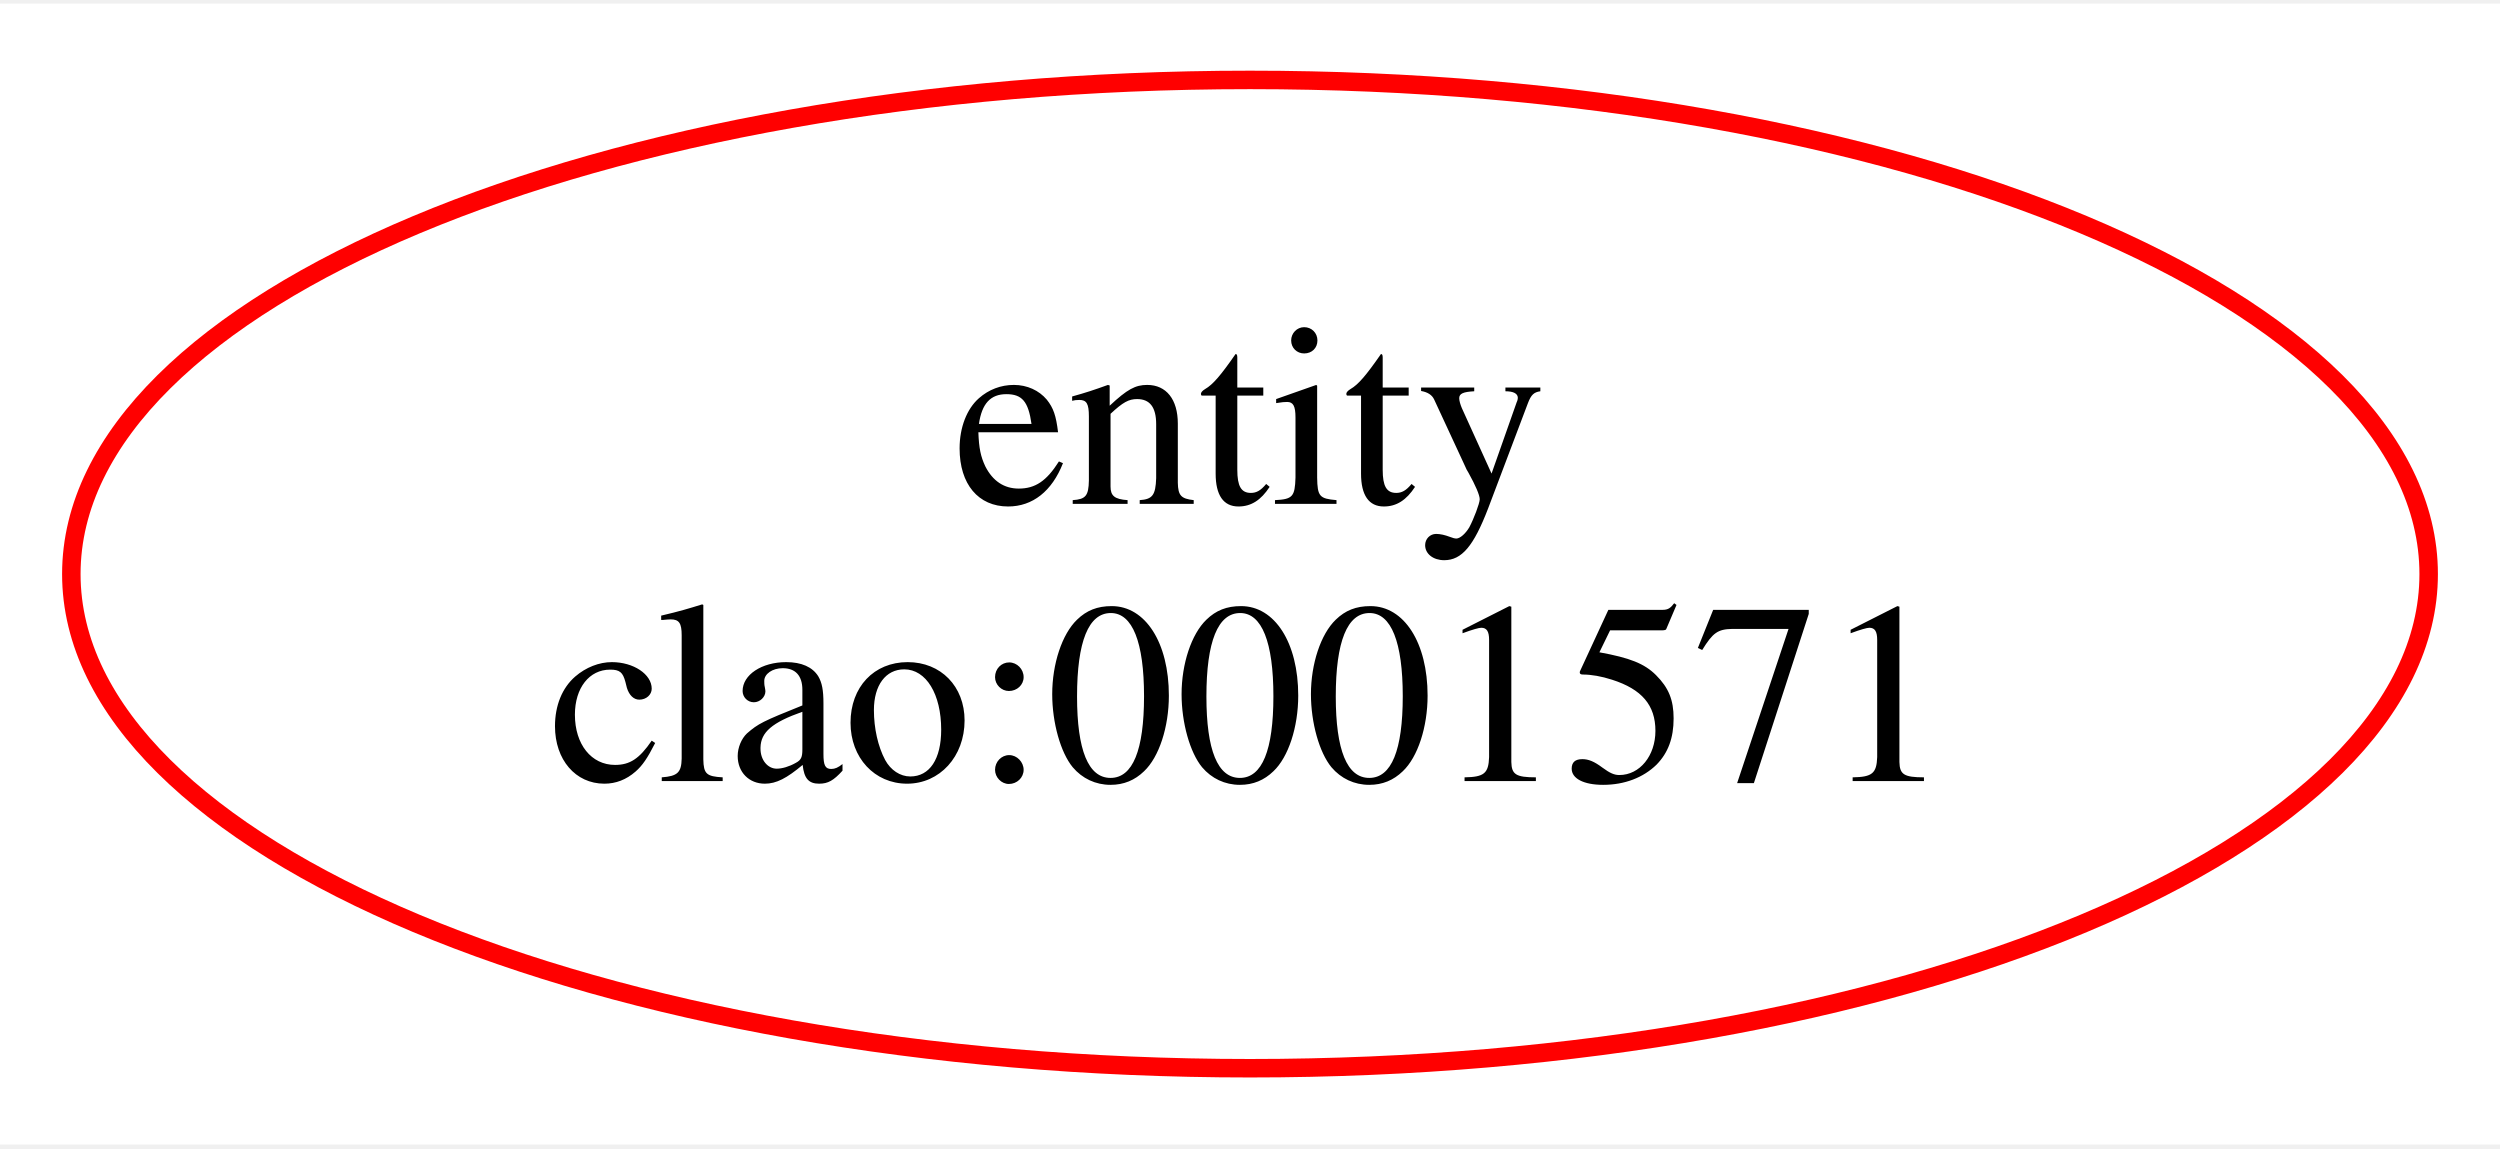
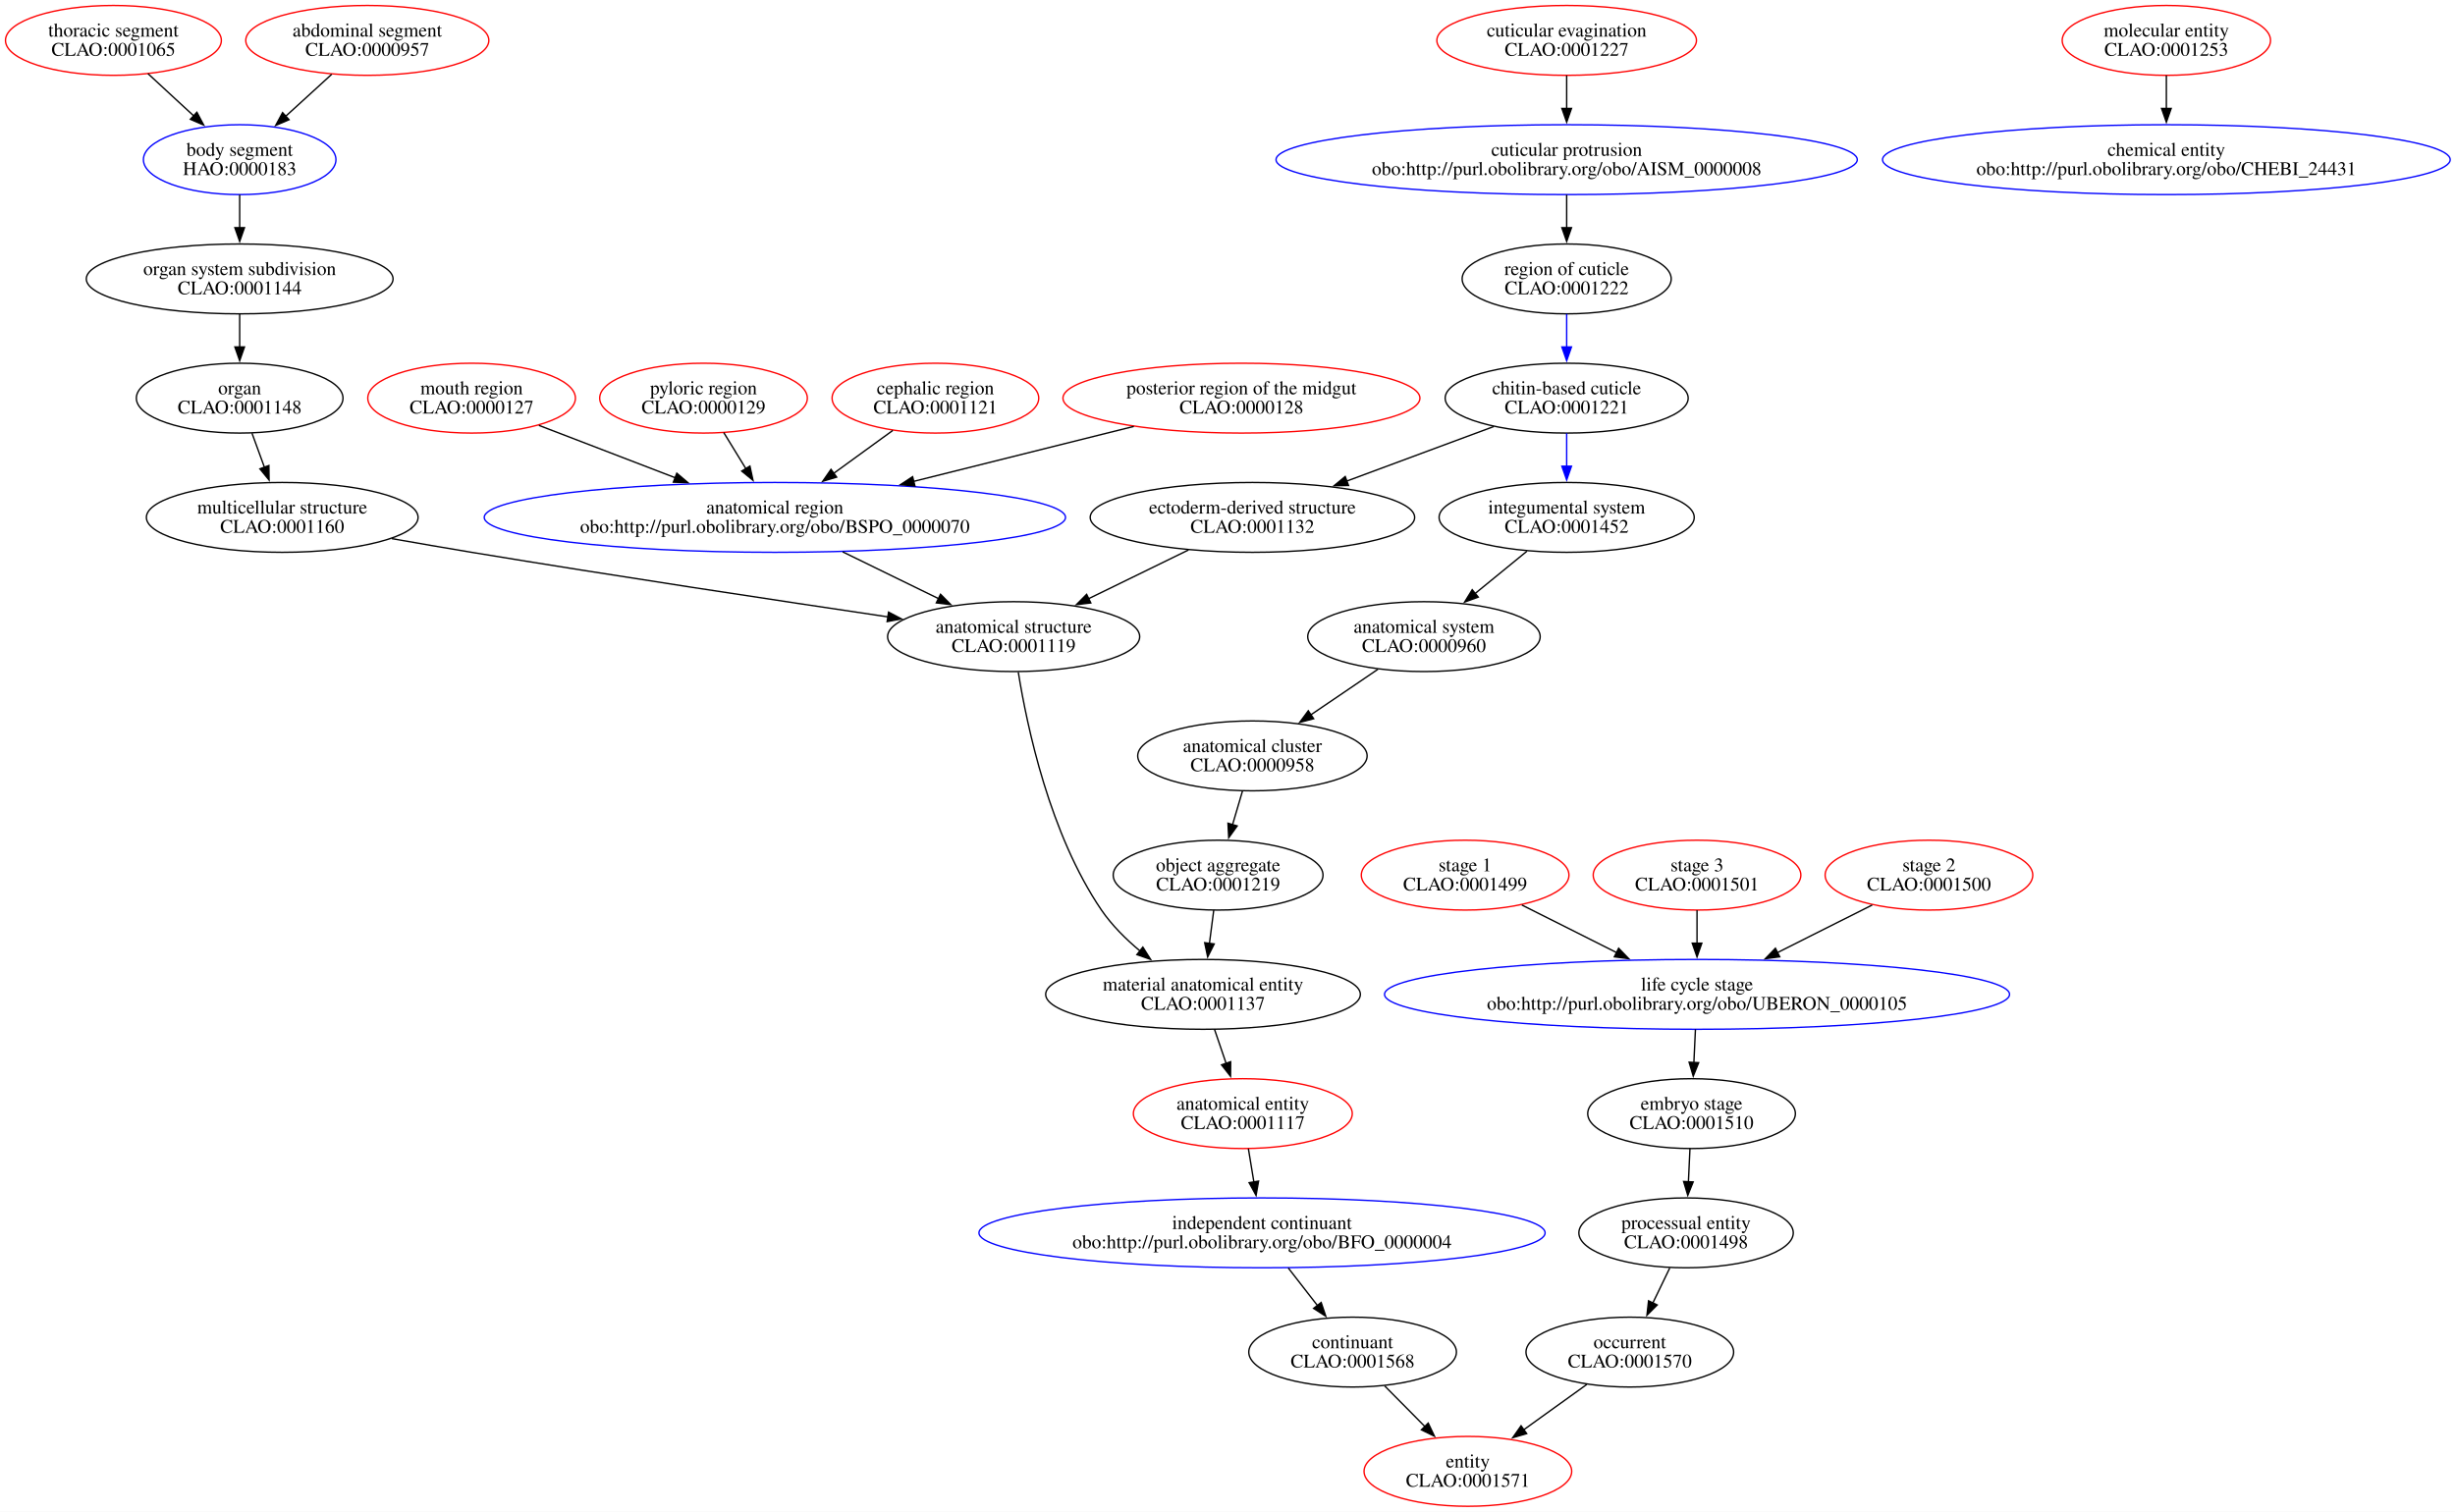
- <svg xmlns="http://www.w3.org/2000/svg" width="135pt" height="62pt" viewBox="0.00 0.00 135.28 61.74">
-   <g id="graph0" class="graph" transform="scale(1 1) rotate(0) translate(4 57.74)">
-     <polygon fill="white" stroke="transparent" points="-4,4 -4,-57.74 131.28,-57.74 131.28,4 -4,4" />
+ <svg xmlns="http://www.w3.org/2000/svg" width="1789pt" height="1102pt" viewBox="0.00 0.00 1789.00 1102.00">
+   <g id="graph0" class="graph" transform="scale(1 1) rotate(0) translate(4 1097.85)">
+     <polygon fill="white" stroke="none" points="-4,4 -4,-1097.85 1785.48,-1097.85 1785.48,4 -4,4" />
    <g id="node1" class="node">
-       <ellipse fill="none" stroke="red" cx="63.64" cy="-26.87" rx="63.78" ry="26.74" />
-       <text text-anchor="middle" x="63.64" y="-30.67" font-family="Times,serif" font-size="14.00">entity</text>
-       <text text-anchor="middle" x="63.64" y="-15.67" font-family="Times,serif" font-size="14.00">clao:0001571</text>
+       <ellipse fill="none" stroke="black" cx="1183.66" cy="-112.37" rx="75.66" ry="25.46" />
+       <text xml:space="preserve" text-anchor="middle" x="1183.66" y="-115.17" font-family="Times,serif" font-size="14.00">occurrent</text>
+       <text xml:space="preserve" text-anchor="middle" x="1183.66" y="-101.17" font-family="Times,serif" font-size="14.00">CLAO:0001570</text>
+     </g>
+     <g id="node7" class="node">
+       <ellipse fill="none" stroke="red" cx="1065.66" cy="-25.46" rx="75.66" ry="25.46" />
+       <text xml:space="preserve" text-anchor="middle" x="1065.66" y="-28.26" font-family="Times,serif" font-size="14.00">entity</text>
+       <text xml:space="preserve" text-anchor="middle" x="1065.66" y="-14.26" font-family="Times,serif" font-size="14.00">CLAO:0001571</text>
+     </g>
+     <g id="edge1" class="edge">
+       <path fill="none" stroke="black" d="M1152.35,-88.84C1138.21,-78.66 1121.33,-66.52 1106.24,-55.66" />
+       <polygon fill="black" stroke="black" points="1108.51,-52.98 1098.34,-49.98 1104.42,-58.66 1108.51,-52.98" />
+     </g>
+     <g id="node2" class="node">
+       <ellipse fill="none" stroke="red" cx="1574.66" cy="-1068.4" rx="75.91" ry="25.46" />
+       <text xml:space="preserve" text-anchor="middle" x="1574.66" y="-1071.2" font-family="Times,serif" font-size="14.00">molecular entity</text>
+       <text xml:space="preserve" text-anchor="middle" x="1574.66" y="-1057.2" font-family="Times,serif" font-size="14.00">CLAO:0001253</text>
+     </g>
+     <g id="node26" class="node">
+       <ellipse fill="none" stroke="blue" cx="1574.66" cy="-981.48" rx="206.82" ry="25.46" />
+       <text xml:space="preserve" text-anchor="middle" x="1574.66" y="-984.28" font-family="Times,serif" font-size="14.00">chemical entity</text>
+       <text xml:space="preserve" text-anchor="middle" x="1574.66" y="-970.28" font-family="Times,serif" font-size="14.00">obo:http://purl.obolibrary.org/obo/CHEBI_24431</text>
+     </g>
+     <g id="edge2" class="edge">
+       <path fill="none" stroke="black" d="M1574.66,-1042.84C1574.66,-1035.25 1574.66,-1026.72 1574.66,-1018.52" />
+       <polygon fill="black" stroke="black" points="1578.16,-1018.8 1574.66,-1008.8 1571.16,-1018.8 1578.16,-1018.8" />
+     </g>
+     <g id="node3" class="node">
+       <ellipse fill="none" stroke="black" cx="883.66" cy="-460.01" rx="76.45" ry="25.46" />
+       <text xml:space="preserve" text-anchor="middle" x="883.66" y="-462.81" font-family="Times,serif" font-size="14.00">object aggregate</text>
+       <text xml:space="preserve" text-anchor="middle" x="883.66" y="-448.81" font-family="Times,serif" font-size="14.00">CLAO:0001219</text>
+     </g>
+     <g id="node9" class="node">
+       <ellipse fill="none" stroke="black" cx="872.66" cy="-373.1" rx="114.66" ry="25.46" />
+       <text xml:space="preserve" text-anchor="middle" x="872.66" y="-375.9" font-family="Times,serif" font-size="14.00">material anatomical entity</text>
+       <text xml:space="preserve" text-anchor="middle" x="872.66" y="-361.9" font-family="Times,serif" font-size="14.00">CLAO:0001137</text>
+     </g>
+     <g id="edge3" class="edge">
+       <path fill="none" stroke="black" d="M880.48,-434.45C879.49,-426.86 878.39,-418.34 877.33,-410.14" />
+       <polygon fill="black" stroke="black" points="880.82,-409.87 876.06,-400.4 873.88,-410.77 880.82,-409.87" />
+     </g>
+     <g id="node4" class="node">
+       <ellipse fill="none" stroke="red" cx="78.66" cy="-1068.4" rx="78.66" ry="25.46" />
+       <text xml:space="preserve" text-anchor="middle" x="78.66" y="-1071.2" font-family="Times,serif" font-size="14.00">thoracic segment</text>
+       <text xml:space="preserve" text-anchor="middle" x="78.66" y="-1057.2" font-family="Times,serif" font-size="14.00">CLAO:0001065</text>
+     </g>
+     <g id="node5" class="node">
+       <ellipse fill="none" stroke="blue" cx="170.66" cy="-981.48" rx="70.16" ry="25.46" />
+       <text xml:space="preserve" text-anchor="middle" x="170.66" y="-984.28" font-family="Times,serif" font-size="14.00">body segment</text>
+       <text xml:space="preserve" text-anchor="middle" x="170.66" y="-970.28" font-family="Times,serif" font-size="14.00">HAO:0000183</text>
+     </g>
+     <g id="edge4" class="edge">
+       <path fill="none" stroke="black" d="M103.8,-1044.19C114.14,-1034.65 126.27,-1023.45 137.34,-1013.24" />
+       <polygon fill="black" stroke="black" points="139.46,-1016.04 144.44,-1006.69 134.71,-1010.9 139.46,-1016.04" />
+     </g>
+     <g id="node16" class="node">
+       <ellipse fill="none" stroke="black" cx="170.66" cy="-894.57" rx="111.78" ry="25.46" />
+       <text xml:space="preserve" text-anchor="middle" x="170.66" y="-897.37" font-family="Times,serif" font-size="14.00">organ system subdivision</text>
+       <text xml:space="preserve" text-anchor="middle" x="170.66" y="-883.37" font-family="Times,serif" font-size="14.00">CLAO:0001144</text>
+     </g>
+     <g id="edge5" class="edge">
+       <path fill="none" stroke="black" d="M170.66,-955.92C170.66,-948.33 170.66,-939.81 170.66,-931.61" />
+       <polygon fill="black" stroke="black" points="174.16,-931.89 170.66,-921.89 167.16,-931.89 174.16,-931.89" />
+     </g>
+     <g id="node6" class="node">
+       <ellipse fill="none" stroke="black" cx="1137.66" cy="-807.66" rx="88.55" ry="25.46" />
+       <text xml:space="preserve" text-anchor="middle" x="1137.66" y="-810.46" font-family="Times,serif" font-size="14.00">chitin-based cuticle</text>
+       <text xml:space="preserve" text-anchor="middle" x="1137.66" y="-796.46" font-family="Times,serif" font-size="14.00">CLAO:0001221</text>
+     </g>
+     <g id="node15" class="node">
+       <ellipse fill="none" stroke="black" cx="908.66" cy="-720.75" rx="118.23" ry="25.46" />
+       <text xml:space="preserve" text-anchor="middle" x="908.66" y="-723.55" font-family="Times,serif" font-size="14.00">ectoderm-derived structure</text>
+       <text xml:space="preserve" text-anchor="middle" x="908.66" y="-709.55" font-family="Times,serif" font-size="14.00">CLAO:0001132</text>
+     </g>
+     <g id="edge6" class="edge">
+       <path fill="none" stroke="black" d="M1084.54,-786.97C1052.57,-775.11 1011.54,-759.9 977.15,-747.14" />
+       <polygon fill="black" stroke="black" points="978.71,-743.99 968.12,-743.8 976.28,-750.56 978.71,-743.99" />
+     </g>
+     <g id="node32" class="node">
+       <ellipse fill="none" stroke="black" cx="1137.66" cy="-720.75" rx="92.97" ry="25.46" />
+       <text xml:space="preserve" text-anchor="middle" x="1137.66" y="-723.55" font-family="Times,serif" font-size="14.00">integumental system</text>
+       <text xml:space="preserve" text-anchor="middle" x="1137.66" y="-709.55" font-family="Times,serif" font-size="14.00">CLAO:0001452</text>
+     </g>
+     <g id="edge7" class="edge">
+       <path fill="none" stroke="blue" d="M1137.66,-782.1C1137.66,-774.51 1137.66,-765.99 1137.66,-757.79" />
+       <polygon fill="blue" stroke="blue" points="1141.16,-758.06 1137.66,-748.06 1134.16,-758.06 1141.16,-758.06" />
+     </g>
+     <g id="node8" class="node">
+       <ellipse fill="none" stroke="blue" cx="915.66" cy="-199.28" rx="206.28" ry="25.46" />
+       <text xml:space="preserve" text-anchor="middle" x="915.66" y="-202.08" font-family="Times,serif" font-size="14.00">independent continuant</text>
+       <text xml:space="preserve" text-anchor="middle" x="915.66" y="-188.08" font-family="Times,serif" font-size="14.00">obo:http://purl.obolibrary.org/obo/BFO_0000004</text>
+     </g>
+     <g id="node28" class="node">
+       <ellipse fill="none" stroke="black" cx="981.66" cy="-112.37" rx="75.66" ry="25.46" />
+       <text xml:space="preserve" text-anchor="middle" x="981.66" y="-115.17" font-family="Times,serif" font-size="14.00">continuant</text>
+       <text xml:space="preserve" text-anchor="middle" x="981.66" y="-101.17" font-family="Times,serif" font-size="14.00">CLAO:0001568</text>
+     </g>
+     <g id="edge8" class="edge">
+       <path fill="none" stroke="black" d="M934.75,-173.72C941.43,-165.12 949.04,-155.33 956.16,-146.17" />
+       <polygon fill="black" stroke="black" points="958.76,-148.53 962.14,-138.48 953.24,-144.23 958.76,-148.53" />
+     </g>
+     <g id="node25" class="node">
+       <ellipse fill="none" stroke="red" cx="901.66" cy="-286.19" rx="79.76" ry="25.46" />
+       <text xml:space="preserve" text-anchor="middle" x="901.66" y="-288.99" font-family="Times,serif" font-size="14.00">anatomical entity</text>
+       <text xml:space="preserve" text-anchor="middle" x="901.66" y="-274.99" font-family="Times,serif" font-size="14.00">CLAO:0001117</text>
+     </g>
+     <g id="edge9" class="edge">
+       <path fill="none" stroke="black" d="M881.05,-347.54C883.7,-339.78 886.68,-331.04 889.54,-322.67" />
+       <polygon fill="black" stroke="black" points="892.78,-324.02 892.7,-313.42 886.15,-321.75 892.78,-324.02" />
+     </g>
+     <g id="node10" class="node">
+       <ellipse fill="none" stroke="black" cx="1228.66" cy="-286.19" rx="75.66" ry="25.46" />
+       <text xml:space="preserve" text-anchor="middle" x="1228.66" y="-288.99" font-family="Times,serif" font-size="14.00">embryo stage</text>
+       <text xml:space="preserve" text-anchor="middle" x="1228.66" y="-274.99" font-family="Times,serif" font-size="14.00">CLAO:0001510</text>
+     </g>
+     <g id="node33" class="node">
+       <ellipse fill="none" stroke="black" cx="1224.66" cy="-199.28" rx="78.12" ry="25.46" />
+       <text xml:space="preserve" text-anchor="middle" x="1224.66" y="-202.08" font-family="Times,serif" font-size="14.00">processual entity</text>
+       <text xml:space="preserve" text-anchor="middle" x="1224.66" y="-188.08" font-family="Times,serif" font-size="14.00">CLAO:0001498</text>
+     </g>
+     <g id="edge10" class="edge">
+       <path fill="none" stroke="black" d="M1227.5,-260.63C1227.14,-253.04 1226.74,-244.52 1226.36,-236.32" />
+       <polygon fill="black" stroke="black" points="1229.86,-236.41 1225.9,-226.59 1222.87,-236.74 1229.86,-236.41" />
+     </g>
+     <g id="node11" class="node">
+       <ellipse fill="none" stroke="red" cx="339.66" cy="-807.66" rx="75.66" ry="25.46" />
+       <text xml:space="preserve" text-anchor="middle" x="339.66" y="-810.46" font-family="Times,serif" font-size="14.00">mouth region</text>
+       <text xml:space="preserve" text-anchor="middle" x="339.66" y="-796.46" font-family="Times,serif" font-size="14.00">CLAO:0000127</text>
+     </g>
+     <g id="node27" class="node">
+       <ellipse fill="none" stroke="blue" cx="560.66" cy="-720.75" rx="211.79" ry="25.46" />
+       <text xml:space="preserve" text-anchor="middle" x="560.66" y="-723.55" font-family="Times,serif" font-size="14.00">anatomical region</text>
+       <text xml:space="preserve" text-anchor="middle" x="560.66" y="-709.55" font-family="Times,serif" font-size="14.00">obo:http://purl.obolibrary.org/obo/BSPO_0000070</text>
+     </g>
+     <g id="edge11" class="edge">
+       <path fill="none" stroke="black" d="M388.7,-787.82C417.96,-776.57 455.65,-762.09 488.29,-749.56" />
+       <polygon fill="black" stroke="black" points="489.2,-752.96 497.27,-746.1 486.68,-746.42 489.2,-752.96" />
+     </g>
+     <g id="node12" class="node">
+       <ellipse fill="none" stroke="red" cx="263.66" cy="-1068.4" rx="88.57" ry="25.46" />
+       <text xml:space="preserve" text-anchor="middle" x="263.66" y="-1071.2" font-family="Times,serif" font-size="14.00">abdominal segment</text>
+       <text xml:space="preserve" text-anchor="middle" x="263.66" y="-1057.2" font-family="Times,serif" font-size="14.00">CLAO:0000957</text>
+     </g>
+     <g id="edge12" class="edge">
+       <path fill="none" stroke="black" d="M237.75,-1043.74C227.3,-1034.2 215.11,-1023.07 204.01,-1012.94" />
+       <polygon fill="black" stroke="black" points="206.64,-1010.6 196.9,-1006.44 201.93,-1015.77 206.64,-1010.6" />
+     </g>
+     <g id="node13" class="node">
+       <ellipse fill="none" stroke="red" cx="1063.66" cy="-460.01" rx="75.66" ry="25.46" />
+       <text xml:space="preserve" text-anchor="middle" x="1063.66" y="-462.81" font-family="Times,serif" font-size="14.00">stage 1</text>
+       <text xml:space="preserve" text-anchor="middle" x="1063.66" y="-448.81" font-family="Times,serif" font-size="14.00">CLAO:0001499</text>
+     </g>
+     <g id="node14" class="node">
+       <ellipse fill="none" stroke="blue" cx="1232.66" cy="-373.1" rx="227.72" ry="25.46" />
+       <text xml:space="preserve" text-anchor="middle" x="1232.66" y="-375.9" font-family="Times,serif" font-size="14.00">life cycle stage</text>
+       <text xml:space="preserve" text-anchor="middle" x="1232.66" y="-361.9" font-family="Times,serif" font-size="14.00">obo:http://purl.obolibrary.org/obo/UBERON_0000105</text>
+     </g>
+     <g id="edge13" class="edge">
+       <path fill="none" stroke="black" d="M1105,-438.24C1125.76,-427.81 1151.27,-414.99 1174.02,-403.56" />
+       <polygon fill="black" stroke="black" points="1175.53,-406.72 1182.9,-399.1 1172.39,-400.47 1175.53,-406.72" />
+     </g>
+     <g id="edge14" class="edge">
+       <path fill="none" stroke="black" d="M1231.5,-347.54C1231.14,-339.95 1230.74,-331.43 1230.36,-323.23" />
+       <polygon fill="black" stroke="black" points="1233.86,-323.33 1229.9,-313.5 1226.87,-323.66 1233.86,-323.33" />
+     </g>
+     <g id="node29" class="node">
+       <ellipse fill="none" stroke="black" cx="734.66" cy="-633.84" rx="91.85" ry="25.46" />
+       <text xml:space="preserve" text-anchor="middle" x="734.66" y="-636.64" font-family="Times,serif" font-size="14.00">anatomical structure</text>
+       <text xml:space="preserve" text-anchor="middle" x="734.66" y="-622.64" font-family="Times,serif" font-size="14.00">CLAO:0001119</text>
+     </g>
+     <g id="edge15" class="edge">
+       <path fill="none" stroke="black" d="M862.03,-696.99C839.58,-686.04 812.52,-672.84 789.13,-661.42" />
+       <polygon fill="black" stroke="black" points="790.9,-658.39 780.38,-657.15 787.83,-664.68 790.9,-658.39" />
+     </g>
+     <g id="node34" class="node">
+       <ellipse fill="none" stroke="black" cx="170.66" cy="-807.66" rx="75.3" ry="25.46" />
+       <text xml:space="preserve" text-anchor="middle" x="170.66" y="-810.46" font-family="Times,serif" font-size="14.00">organ</text>
+       <text xml:space="preserve" text-anchor="middle" x="170.66" y="-796.46" font-family="Times,serif" font-size="14.00">CLAO:0001148</text>
+     </g>
+     <g id="edge16" class="edge">
+       <path fill="none" stroke="black" d="M170.66,-869.01C170.66,-861.42 170.66,-852.9 170.66,-844.7" />
+       <polygon fill="black" stroke="black" points="174.16,-844.97 170.66,-834.97 167.16,-844.97 174.16,-844.97" />
+     </g>
+     <g id="node17" class="node">
+       <ellipse fill="none" stroke="red" cx="1137.66" cy="-1068.4" rx="94.6" ry="25.46" />
+       <text xml:space="preserve" text-anchor="middle" x="1137.66" y="-1071.2" font-family="Times,serif" font-size="14.00">cuticular evagination</text>
+       <text xml:space="preserve" text-anchor="middle" x="1137.66" y="-1057.2" font-family="Times,serif" font-size="14.00">CLAO:0001227</text>
+     </g>
+     <g id="node23" class="node">
+       <ellipse fill="none" stroke="blue" cx="1137.66" cy="-981.48" rx="211.78" ry="25.46" />
+       <text xml:space="preserve" text-anchor="middle" x="1137.66" y="-984.28" font-family="Times,serif" font-size="14.00">cuticular protrusion</text>
+       <text xml:space="preserve" text-anchor="middle" x="1137.66" y="-970.28" font-family="Times,serif" font-size="14.00">obo:http://purl.obolibrary.org/obo/AISM_0000008</text>
+     </g>
+     <g id="edge17" class="edge">
+       <path fill="none" stroke="black" d="M1137.66,-1042.84C1137.66,-1035.25 1137.66,-1026.72 1137.66,-1018.52" />
+       <polygon fill="black" stroke="black" points="1141.16,-1018.8 1137.66,-1008.8 1134.16,-1018.8 1141.16,-1018.8" />
+     </g>
+     <g id="node18" class="node">
+       <ellipse fill="none" stroke="red" cx="1232.66" cy="-460.01" rx="75.66" ry="25.46" />
+       <text xml:space="preserve" text-anchor="middle" x="1232.66" y="-462.81" font-family="Times,serif" font-size="14.00">stage 3</text>
+       <text xml:space="preserve" text-anchor="middle" x="1232.66" y="-448.81" font-family="Times,serif" font-size="14.00">CLAO:0001501</text>
+     </g>
+     <g id="edge18" class="edge">
+       <path fill="none" stroke="black" d="M1232.66,-434.45C1232.66,-426.86 1232.66,-418.34 1232.66,-410.14" />
+       <polygon fill="black" stroke="black" points="1236.16,-410.42 1232.66,-400.42 1229.16,-410.42 1236.16,-410.42" />
+     </g>
+     <g id="node19" class="node">
+       <ellipse fill="none" stroke="black" cx="201.66" cy="-720.75" rx="99" ry="25.46" />
+       <text xml:space="preserve" text-anchor="middle" x="201.66" y="-723.55" font-family="Times,serif" font-size="14.00">multicellular structure</text>
+       <text xml:space="preserve" text-anchor="middle" x="201.66" y="-709.55" font-family="Times,serif" font-size="14.00">CLAO:0001160</text>
+     </g>
+     <g id="edge19" class="edge">
+       <path fill="none" stroke="black" d="M281.51,-705.27C300.55,-701.91 320.81,-698.41 339.66,-695.29 443.6,-678.13 563.22,-660.06 643.34,-648.19" />
+       <polygon fill="black" stroke="black" points="643.5,-651.71 652.88,-646.78 642.48,-644.78 643.5,-651.71" />
+     </g>
+     <g id="node20" class="node">
+       <ellipse fill="none" stroke="black" cx="1033.66" cy="-633.84" rx="84.71" ry="25.46" />
+       <text xml:space="preserve" text-anchor="middle" x="1033.66" y="-636.64" font-family="Times,serif" font-size="14.00">anatomical system</text>
+       <text xml:space="preserve" text-anchor="middle" x="1033.66" y="-622.64" font-family="Times,serif" font-size="14.00">CLAO:0000960</text>
+     </g>
+     <g id="node31" class="node">
+       <ellipse fill="none" stroke="black" cx="908.66" cy="-546.93" rx="83.6" ry="25.46" />
+       <text xml:space="preserve" text-anchor="middle" x="908.66" y="-549.73" font-family="Times,serif" font-size="14.00">anatomical cluster</text>
+       <text xml:space="preserve" text-anchor="middle" x="908.66" y="-535.73" font-family="Times,serif" font-size="14.00">CLAO:0000958</text>
+     </g>
+     <g id="edge20" class="edge">
+       <path fill="none" stroke="black" d="M1000.16,-610.08C985.05,-599.82 967.03,-587.58 950.99,-576.68" />
+       <polygon fill="black" stroke="black" points="953.3,-574.02 943.07,-571.3 949.37,-579.81 953.3,-574.02" />
+     </g>
+     <g id="node21" class="node">
+       <ellipse fill="none" stroke="red" cx="508.66" cy="-807.66" rx="75.66" ry="25.46" />
+       <text xml:space="preserve" text-anchor="middle" x="508.66" y="-810.46" font-family="Times,serif" font-size="14.00">pyloric region</text>
+       <text xml:space="preserve" text-anchor="middle" x="508.66" y="-796.46" font-family="Times,serif" font-size="14.00">CLAO:0000129</text>
+     </g>
+     <g id="edge21" class="edge">
+       <path fill="none" stroke="black" d="M523.42,-782.56C528.44,-774.36 534.15,-765.04 539.56,-756.2" />
+       <polygon fill="black" stroke="black" points="542.47,-758.15 544.71,-747.8 536.5,-754.5 542.47,-758.15" />
+     </g>
+     <g id="node22" class="node">
+       <ellipse fill="none" stroke="red" cx="677.66" cy="-807.66" rx="75.3" ry="25.46" />
+       <text xml:space="preserve" text-anchor="middle" x="677.66" y="-810.46" font-family="Times,serif" font-size="14.00">cephalic region</text>
+       <text xml:space="preserve" text-anchor="middle" x="677.66" y="-796.46" font-family="Times,serif" font-size="14.00">CLAO:0001121</text>
+     </g>
+     <g id="edge22" class="edge">
+       <path fill="none" stroke="black" d="M646.61,-784.13C633.39,-774.54 617.76,-763.19 603.47,-752.82" />
+       <polygon fill="black" stroke="black" points="605.69,-750.11 595.54,-747.07 601.58,-755.77 605.69,-750.11" />
+     </g>
+     <g id="node35" class="node">
+       <ellipse fill="none" stroke="black" cx="1137.66" cy="-894.57" rx="76.18" ry="25.46" />
+       <text xml:space="preserve" text-anchor="middle" x="1137.66" y="-897.37" font-family="Times,serif" font-size="14.00">region of cuticle</text>
+       <text xml:space="preserve" text-anchor="middle" x="1137.66" y="-883.37" font-family="Times,serif" font-size="14.00">CLAO:0001222</text>
+     </g>
+     <g id="edge23" class="edge">
+       <path fill="none" stroke="black" d="M1137.66,-955.92C1137.66,-948.33 1137.66,-939.81 1137.66,-931.61" />
+       <polygon fill="black" stroke="black" points="1141.16,-931.89 1137.66,-921.89 1134.16,-931.89 1141.16,-931.89" />
+     </g>
+     <g id="node24" class="node">
+       <ellipse fill="none" stroke="red" cx="1401.66" cy="-460.01" rx="75.66" ry="25.46" />
+       <text xml:space="preserve" text-anchor="middle" x="1401.66" y="-462.81" font-family="Times,serif" font-size="14.00">stage 2</text>
+       <text xml:space="preserve" text-anchor="middle" x="1401.66" y="-448.81" font-family="Times,serif" font-size="14.00">CLAO:0001500</text>
+     </g>
+     <g id="edge24" class="edge">
+       <path fill="none" stroke="black" d="M1360.32,-438.24C1339.55,-427.81 1314.04,-414.99 1291.29,-403.56" />
+       <polygon fill="black" stroke="black" points="1292.92,-400.47 1282.42,-399.1 1289.78,-406.72 1292.92,-400.47" />
+     </g>
+     <g id="edge25" class="edge">
+       <path fill="none" stroke="black" d="M905.71,-260.63C906.96,-253.04 908.36,-244.52 909.72,-236.32" />
+       <polygon fill="black" stroke="black" points="913.15,-237.01 911.32,-226.57 906.24,-235.87 913.15,-237.01" />
+     </g>
+     <g id="edge26" class="edge">
+       <path fill="none" stroke="black" d="M610.05,-695.64C631.82,-685.02 657.49,-672.5 679.84,-661.59" />
+       <polygon fill="black" stroke="black" points="681.38,-664.73 688.83,-657.2 678.31,-658.44 681.38,-664.73" />
+     </g>
+     <g id="edge27" class="edge">
+       <path fill="none" stroke="black" d="M1005.06,-87.71C1014.16,-78.51 1024.72,-67.84 1034.45,-58" />
+       <polygon fill="black" stroke="black" points="1036.78,-60.63 1041.32,-51.06 1031.8,-55.71 1036.78,-60.63" />
+     </g>
+     <g id="edge28" class="edge">
+       <path fill="none" stroke="black" d="M738.04,-607.97C744.4,-568.34 761.03,-489.68 798.66,-434.56 806.26,-423.43 816.49,-413.27 826.91,-404.59" />
+       <polygon fill="black" stroke="black" points="828.81,-407.55 834.47,-398.6 824.46,-402.07 828.81,-407.55" />
+     </g>
+     <g id="node30" class="node">
+       <ellipse fill="none" stroke="red" cx="900.66" cy="-807.66" rx="130.08" ry="25.46" />
+       <text xml:space="preserve" text-anchor="middle" x="900.66" y="-810.46" font-family="Times,serif" font-size="14.00">posterior region of the midgut</text>
+       <text xml:space="preserve" text-anchor="middle" x="900.66" y="-796.46" font-family="Times,serif" font-size="14.00">CLAO:0000128</text>
+     </g>
+     <g id="edge29" class="edge">
+       <path fill="none" stroke="black" d="M822.23,-787.07C774.54,-775.16 713.15,-759.83 661.83,-747.02" />
+       <polygon fill="black" stroke="black" points="662.73,-743.63 652.18,-744.61 661.03,-750.42 662.73,-743.63" />
+     </g>
+     <g id="edge30" class="edge">
+       <path fill="none" stroke="black" d="M901.43,-521.37C899.17,-513.69 896.62,-505.06 894.18,-496.77" />
+       <polygon fill="black" stroke="black" points="897.57,-495.87 891.39,-487.27 890.85,-497.85 897.57,-495.87" />
+     </g>
+     <g id="edge31" class="edge">
+       <path fill="none" stroke="black" d="M1108.69,-696.1C1096.98,-686.54 1083.33,-675.39 1070.9,-665.24" />
+       <polygon fill="black" stroke="black" points="1073.24,-662.64 1063.28,-659.03 1068.82,-668.06 1073.24,-662.64" />
+     </g>
+     <g id="edge32" class="edge">
+       <path fill="none" stroke="black" d="M1212.8,-173.72C1208.93,-165.71 1204.56,-156.66 1200.41,-148.05" />
+       <polygon fill="black" stroke="black" points="1203.65,-146.72 1196.15,-139.24 1197.34,-149.76 1203.65,-146.72" />
+     </g>
+     <g id="edge33" class="edge">
+       <path fill="none" stroke="black" d="M179.62,-782.1C182.46,-774.34 185.65,-765.59 188.71,-757.22" />
+       <polygon fill="black" stroke="black" points="191.94,-758.56 192.08,-747.97 185.37,-756.16 191.94,-758.56" />
+     </g>
+     <g id="edge34" class="edge">
+       <path fill="none" stroke="blue" d="M1137.66,-869.01C1137.66,-861.42 1137.66,-852.9 1137.66,-844.7" />
+       <polygon fill="blue" stroke="blue" points="1141.16,-844.97 1137.66,-834.97 1134.16,-844.97 1141.16,-844.97" />
    </g>
  </g>
</svg>
